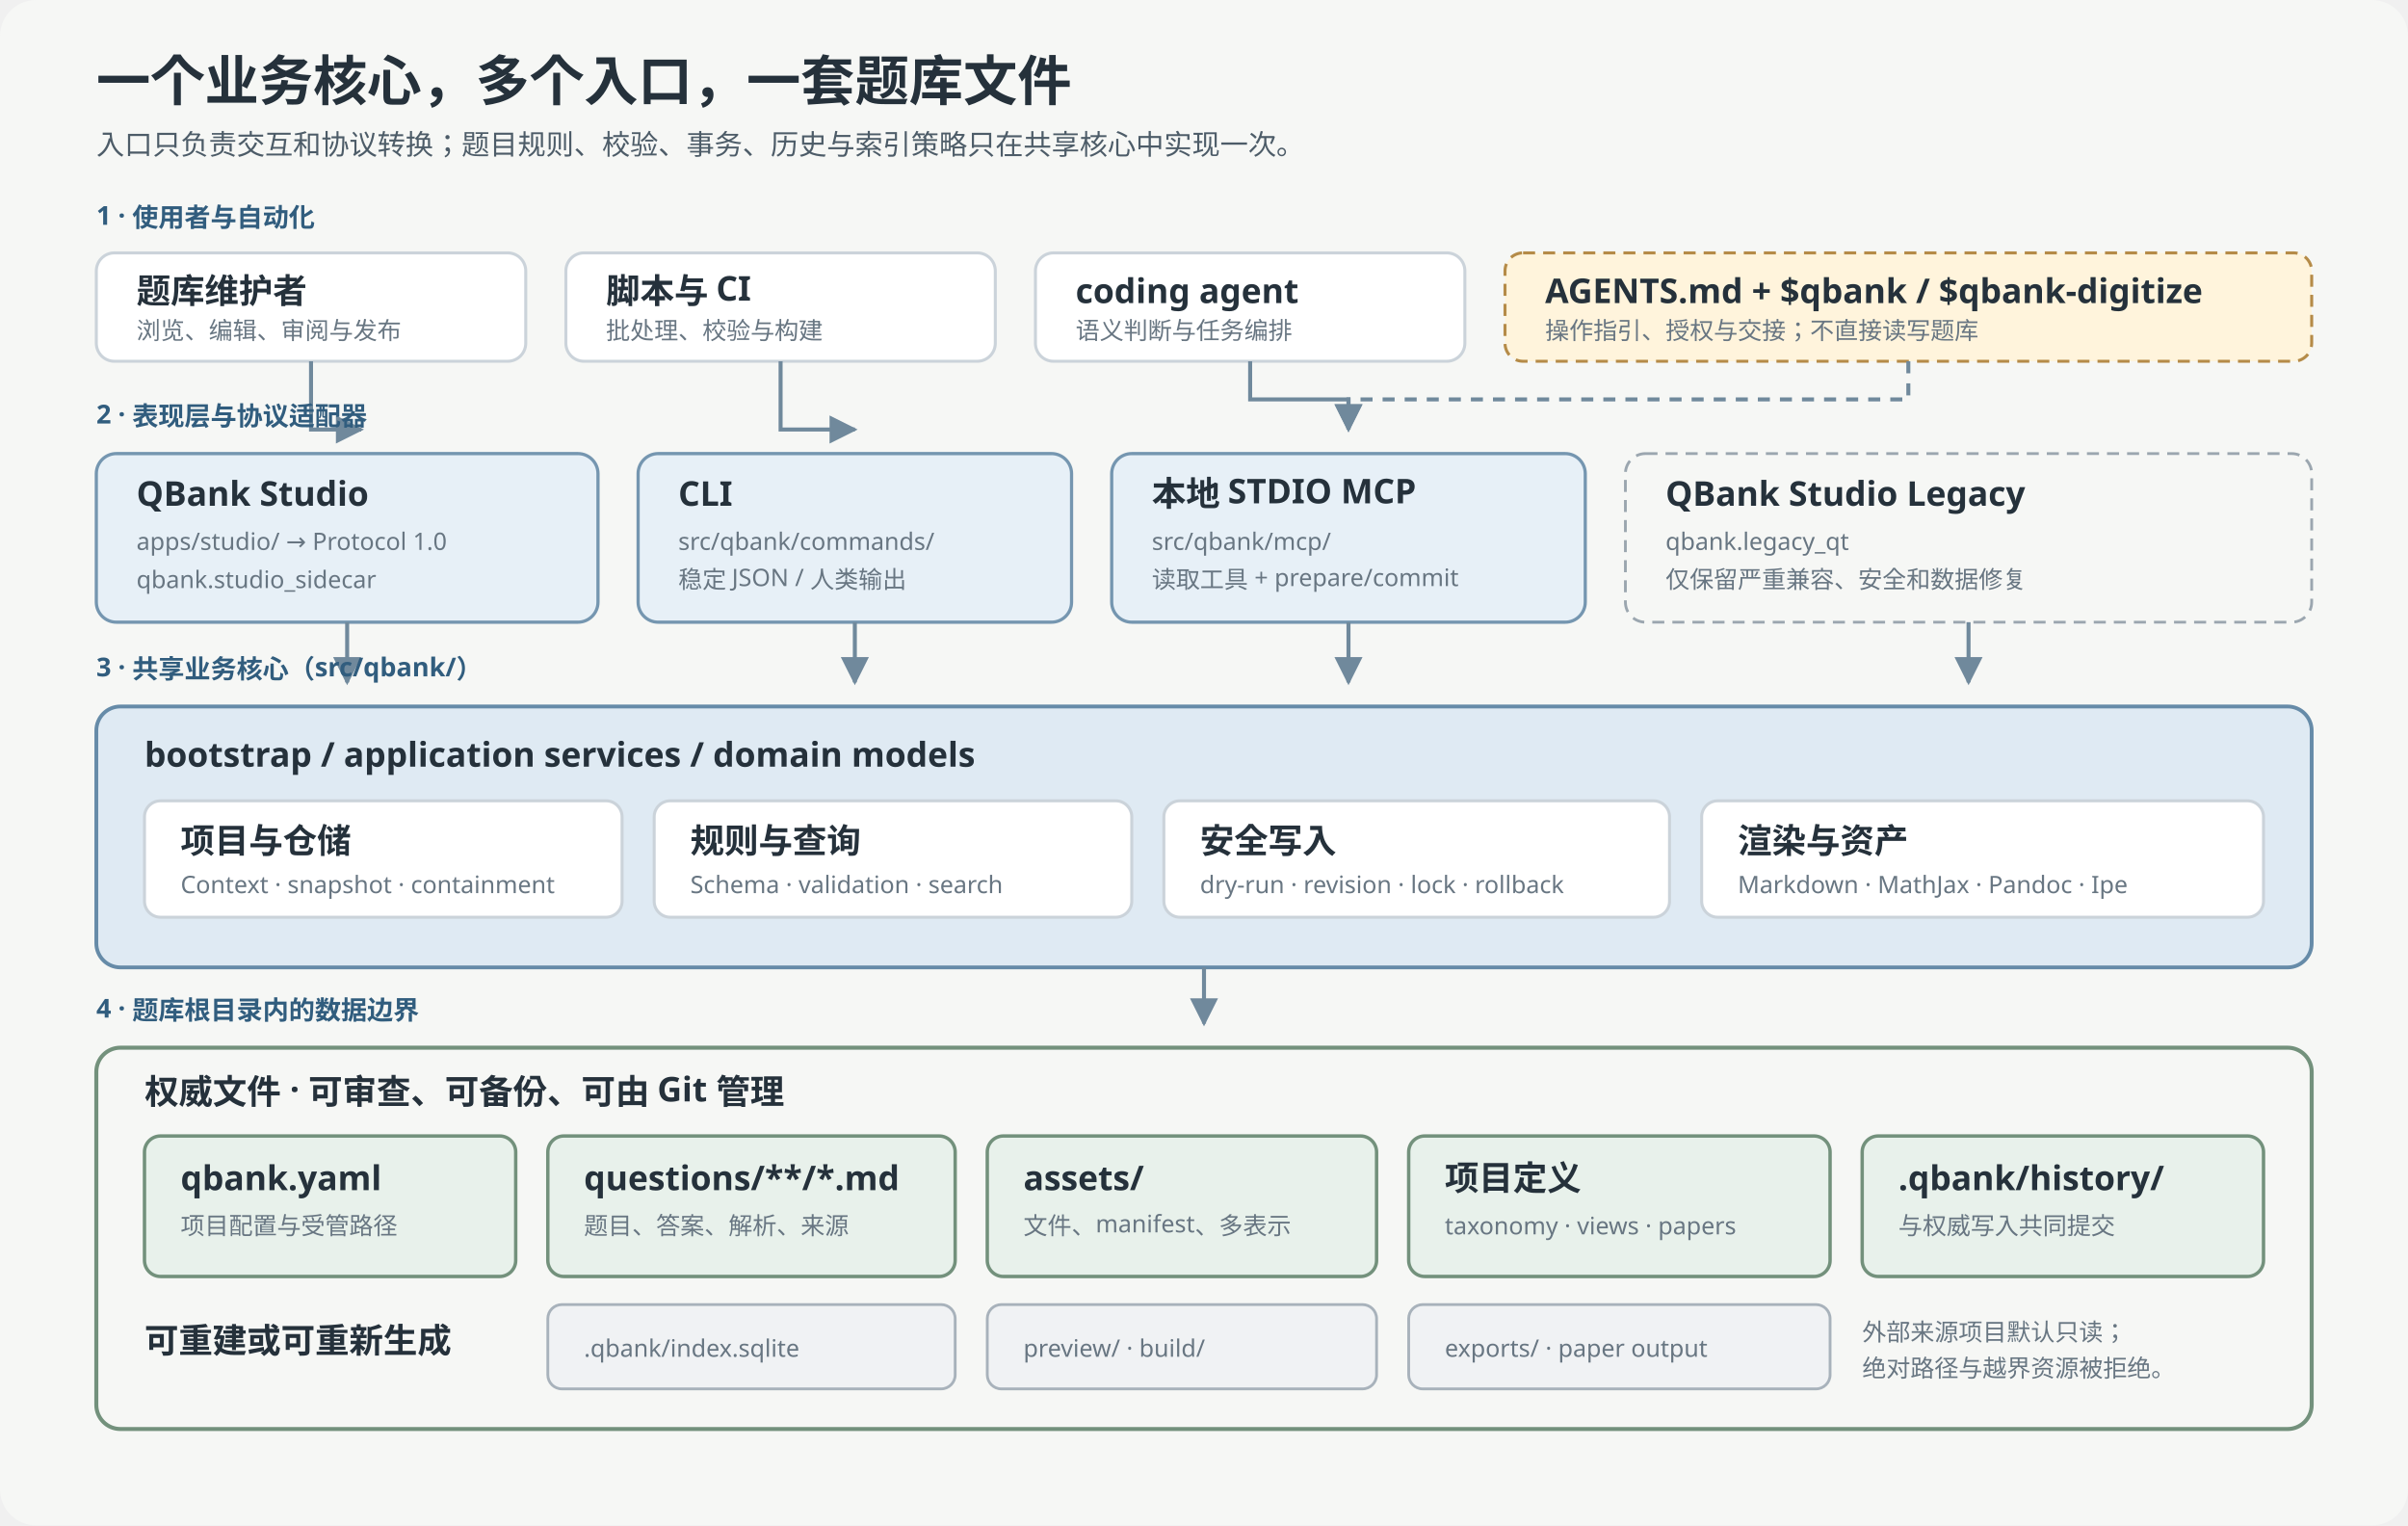
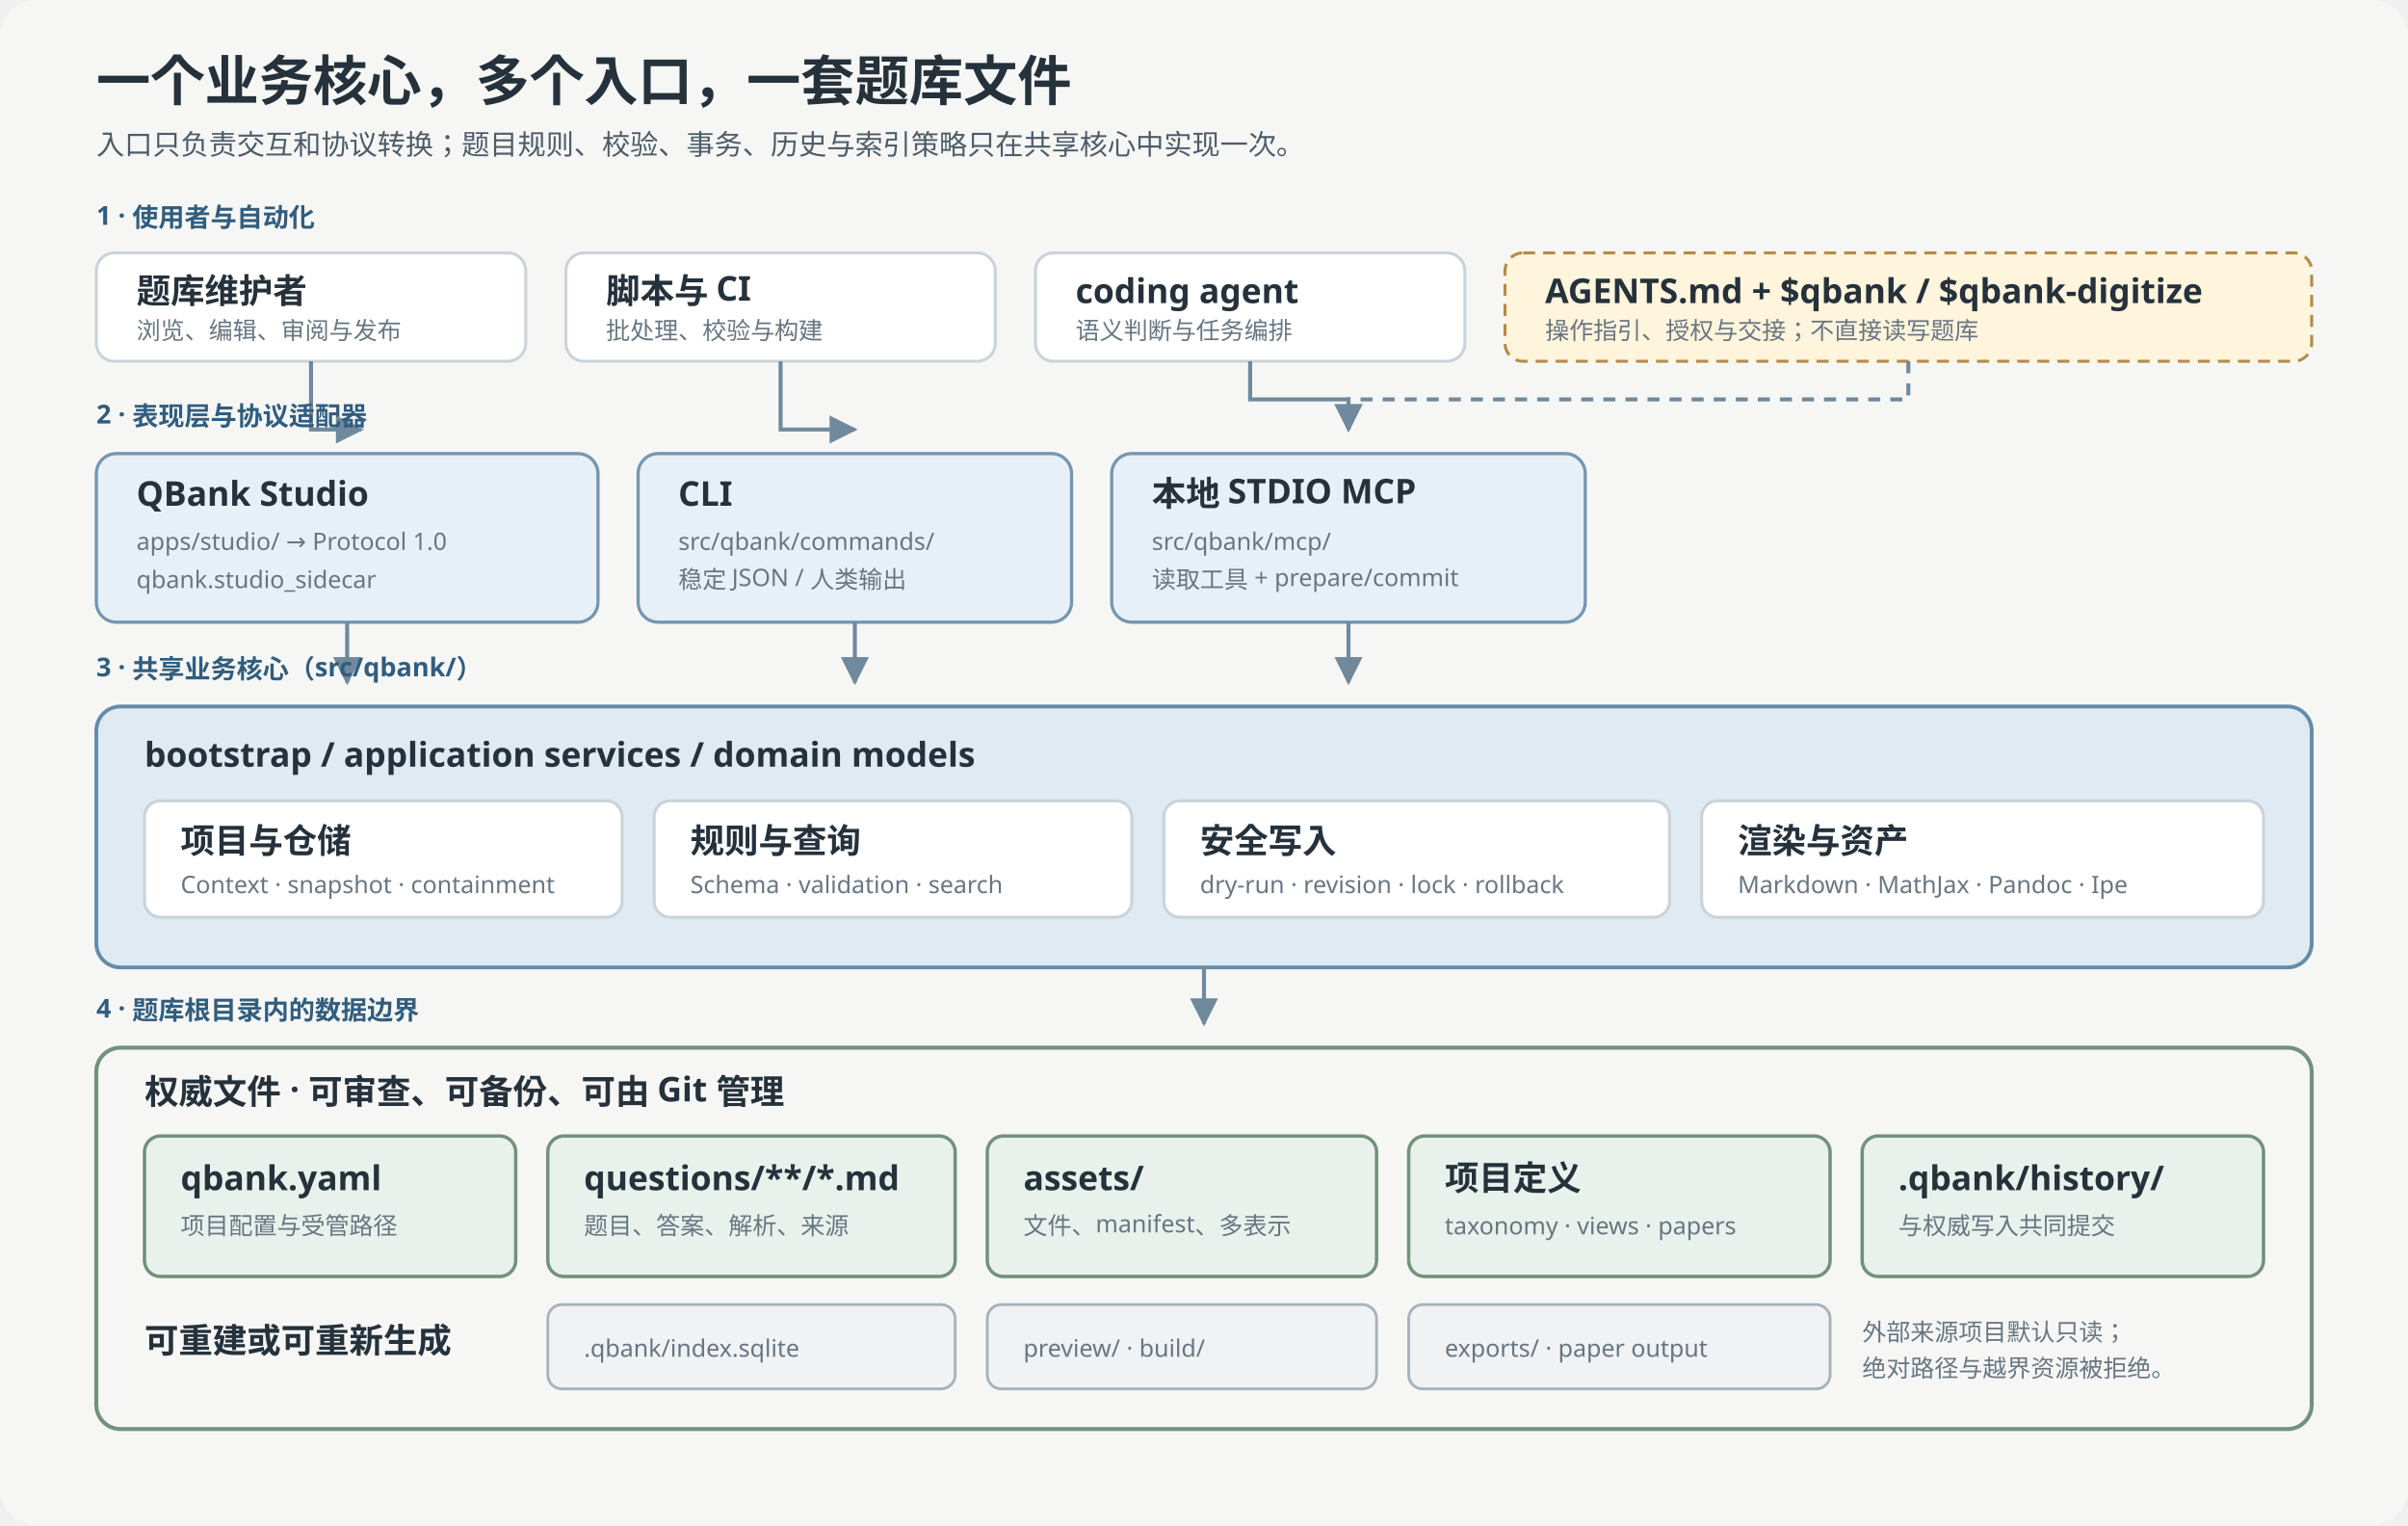
<svg xmlns="http://www.w3.org/2000/svg" viewBox="0 0 1200 760" role="img" aria-labelledby="title desc">
  <defs>
    <marker id="arrow" viewBox="0 0 10 10" refX="9" refY="5" markerWidth="7" markerHeight="7" orient="auto">
      <path d="M0 0 10 5 0 10Z" fill="context-stroke" />
    </marker>
    <style>
-       .bg{fill:#f6f7f5}.surface{fill:#fff;stroke:#cbd3da;stroke-width:1.5}.entry{fill:#e7f0f7;stroke:#7596b0;stroke-width:1.6}.core{fill:#dfeaf3;stroke:#668ba8;stroke-width:1.9}.authority{fill:#e8f1eb;stroke:#73917c;stroke-width:1.7}.derived{fill:#f0f2f4;stroke:#a8b2bb;stroke-width:1.4}.guide{fill:#fff4dc;stroke:#b58b48;stroke-width:1.5;stroke-dasharray:6 4}.legacy{fill:none;stroke:#9ba6af;stroke-width:1.4;stroke-dasharray:6 4}.boundary{fill:none;stroke:#73917c;stroke-width:2}.line{fill:none;stroke:#70899c;stroke-width:2;marker-end:url(#arrow)}.dash{stroke-dasharray:6 5}.title{fill:#25313b;font:700 27px 'Segoe UI',sans-serif}.heading{fill:#25313b;font:600 17px 'Segoe UI',sans-serif}.body{fill:#4d5c68;font:14px 'Segoe UI',sans-serif}.small{fill:#687682;font:12px 'Segoe UI',sans-serif}.label{fill:#315d7e;font:600 13px 'Segoe UI',sans-serif}
-       @media(prefers-color-scheme:dark){.bg{fill:#1e242a}.surface{fill:#282f36;stroke:#46515b}.entry{fill:#293d4c;stroke:#739bb8}.core{fill:#29475c;stroke:#80a8c4}.authority{fill:#293c32;stroke:#79a087}.derived{fill:#252c32;stroke:#4c5862}.guide{fill:#3d3526;stroke:#c09a58}.legacy{stroke:#697680}.boundary{stroke:#79a087}.line{stroke:#7f9bb1}.title,.heading{fill:#edf1f4}.body{fill:#c4cdd5}.small{fill:#a2aeb8}.label{fill:#9cc3df}}
+       .bg{fill:#f6f7f5}.surface{fill:#fff;stroke:#cbd3da;stroke-width:1.5}.entry{fill:#e7f0f7;stroke:#7596b0;stroke-width:1.6}.core{fill:#dfeaf3;stroke:#668ba8;stroke-width:1.9}.authority{fill:#e8f1eb;stroke:#73917c;stroke-width:1.7}.derived{fill:#f0f2f4;stroke:#a8b2bb;stroke-width:1.4}.guide{fill:#fff4dc;stroke:#b58b48;stroke-width:1.5;stroke-dasharray:6 4}.boundary{fill:none;stroke:#73917c;stroke-width:2}.line{fill:none;stroke:#70899c;stroke-width:2;marker-end:url(#arrow)}.dash{stroke-dasharray:6 5}.title{fill:#25313b;font:700 27px 'Segoe UI',sans-serif}.heading{fill:#25313b;font:600 17px 'Segoe UI',sans-serif}.body{fill:#4d5c68;font:14px 'Segoe UI',sans-serif}.small{fill:#687682;font:12px 'Segoe UI',sans-serif}.label{fill:#315d7e;font:600 13px 'Segoe UI',sans-serif}
+       @media(prefers-color-scheme:dark){.bg{fill:#1e242a}.surface{fill:#282f36;stroke:#46515b}.entry{fill:#293d4c;stroke:#739bb8}.core{fill:#29475c;stroke:#80a8c4}.authority{fill:#293c32;stroke:#79a087}.derived{fill:#252c32;stroke:#4c5862}.guide{fill:#3d3526;stroke:#c09a58}.boundary{stroke:#79a087}.line{stroke:#7f9bb1}.title,.heading{fill:#edf1f4}.body{fill:#c4cdd5}.small{fill:#a2aeb8}.label{fill:#9cc3df}}
    </style>
  </defs>
  <rect class="bg" width="1200" height="760" rx="18" />
  <text class="title" x="48" y="50">一个业务核心，多个入口，一套题库文件</text>
  <text class="body" x="48" y="77">入口只负责交互和协议转换；题目规则、校验、事务、历史与索引策略只在共享核心中实现一次。</text>
  <text class="label" x="48" y="112">1 · 使用者与自动化</text>
  <rect class="surface" x="48" y="126" width="214" height="54" rx="9" />
  <text class="heading" x="68" y="151">题库维护者</text>
  <text class="small" x="68" y="169">浏览、编辑、审阅与发布</text>
  <rect class="surface" x="282" y="126" width="214" height="54" rx="9" />
  <text class="heading" x="302" y="151">脚本与 CI</text>
  <text class="small" x="302" y="169">批处理、校验与构建</text>
  <rect class="surface" x="516" y="126" width="214" height="54" rx="9" />
  <text class="heading" x="536" y="151">coding agent</text>
  <text class="small" x="536" y="169">语义判断与任务编排</text>
  <rect class="guide" x="750" y="126" width="402" height="54" rx="9" />
  <text class="heading" x="770" y="151">AGENTS.md + $qbank / $qbank-digitize</text>
  <text class="small" x="770" y="169">操作指引、授权与交接；不直接读写题库</text>
  <path class="line" d="M155 180V214H180" />
  <path class="line" d="M389 180V214H426" />
  <path class="line" d="M623 180V199H672V214" />
  <path class="line dash" d="M951 180V199H672V214" />
  <text class="label" x="48" y="211">2 · 表现层与协议适配器</text>
  <rect class="entry" x="48" y="226" width="250" height="84" rx="10" />
  <text class="heading" x="68" y="252">QBank Studio</text>
  <text class="small" x="68" y="274">apps/studio/ → Protocol 1.0</text>
  <text class="small" x="68" y="293">qbank.studio_sidecar</text>
  <rect class="entry" x="318" y="226" width="216" height="84" rx="10" />
  <text class="heading" x="338" y="252">CLI</text>
  <text class="small" x="338" y="274">src/qbank/commands/</text>
  <text class="small" x="338" y="293">稳定 JSON / 人类输出</text>
  <rect class="entry" x="554" y="226" width="236" height="84" rx="10" />
  <text class="heading" x="574" y="252">本地 STDIO MCP</text>
  <text class="small" x="574" y="274">src/qbank/mcp/</text>
  <text class="small" x="574" y="293">读取工具 + prepare/commit</text>
-   <rect class="legacy" x="810" y="226" width="342" height="84" rx="10" />
-   <text class="heading" x="830" y="252">QBank Studio Legacy</text>
-   <text class="small" x="830" y="274">qbank.legacy_qt</text>
-   <text class="small" x="830" y="293">仅保留严重兼容、安全和数据修复</text>
  <path class="line" d="M173 310V340" />
  <path class="line" d="M426 310V340" />
  <path class="line" d="M672 310V340" />
-   <path class="line" d="M981 310V340" />
  <text class="label" x="48" y="337">3 · 共享业务核心（src/qbank/）</text>
  <rect class="core" x="48" y="352" width="1104" height="130" rx="12" />
  <text class="heading" x="72" y="382">bootstrap / application services / domain models</text>
  <rect class="surface" x="72" y="399" width="238" height="58" rx="8" />
  <text class="heading" x="90" y="425">项目与仓储</text>
  <text class="small" x="90" y="445">Context · snapshot · containment</text>
  <rect class="surface" x="326" y="399" width="238" height="58" rx="8" />
  <text class="heading" x="344" y="425">规则与查询</text>
  <text class="small" x="344" y="445">Schema · validation · search</text>
  <rect class="surface" x="580" y="399" width="252" height="58" rx="8" />
  <text class="heading" x="598" y="425">安全写入</text>
  <text class="small" x="598" y="445">dry-run · revision · lock · rollback</text>
  <rect class="surface" x="848" y="399" width="280" height="58" rx="8" />
  <text class="heading" x="866" y="425">渲染与资产</text>
  <text class="small" x="866" y="445">Markdown · MathJax · Pandoc · Ipe</text>
  <path class="line" d="M600 482V510" />
  <text class="label" x="48" y="507">4 · 题库根目录内的数据边界</text>
  <rect class="boundary" x="48" y="522" width="1104" height="190" rx="12" />
  <text class="heading" x="72" y="550">权威文件 · 可审查、可备份、可由 Git 管理</text>
  <rect class="authority" x="72" y="566" width="185" height="70" rx="8" />
  <text class="heading" x="90" y="593">qbank.yaml</text>
  <text class="small" x="90" y="615">项目配置与受管路径</text>
  <rect class="authority" x="273" y="566" width="203" height="70" rx="8" />
  <text class="heading" x="291" y="593">questions/**/*.md</text>
  <text class="small" x="291" y="615">题目、答案、解析、来源</text>
  <rect class="authority" x="492" y="566" width="194" height="70" rx="8" />
  <text class="heading" x="510" y="593">assets/</text>
  <text class="small" x="510" y="615">文件、manifest、多表示</text>
  <rect class="authority" x="702" y="566" width="210" height="70" rx="8" />
  <text class="heading" x="720" y="593">项目定义</text>
  <text class="small" x="720" y="615">taxonomy · views · papers</text>
  <rect class="authority" x="928" y="566" width="200" height="70" rx="8" />
  <text class="heading" x="946" y="593">.qbank/history/</text>
  <text class="small" x="946" y="615">与权威写入共同提交</text>
  <text class="heading" x="72" y="674">可重建或可重新生成</text>
  <rect class="derived" x="273" y="650" width="203" height="42" rx="7" />
  <text class="small" x="291" y="676">.qbank/index.sqlite</text>
  <rect class="derived" x="492" y="650" width="194" height="42" rx="7" />
  <text class="small" x="510" y="676">preview/ · build/</text>
  <rect class="derived" x="702" y="650" width="210" height="42" rx="7" />
  <text class="small" x="720" y="676">exports/ · paper output</text>
  <text class="small" x="928" y="668">外部来源项目默认只读；</text>
  <text class="small" x="928" y="686">绝对路径与越界资源被拒绝。</text>
</svg>
